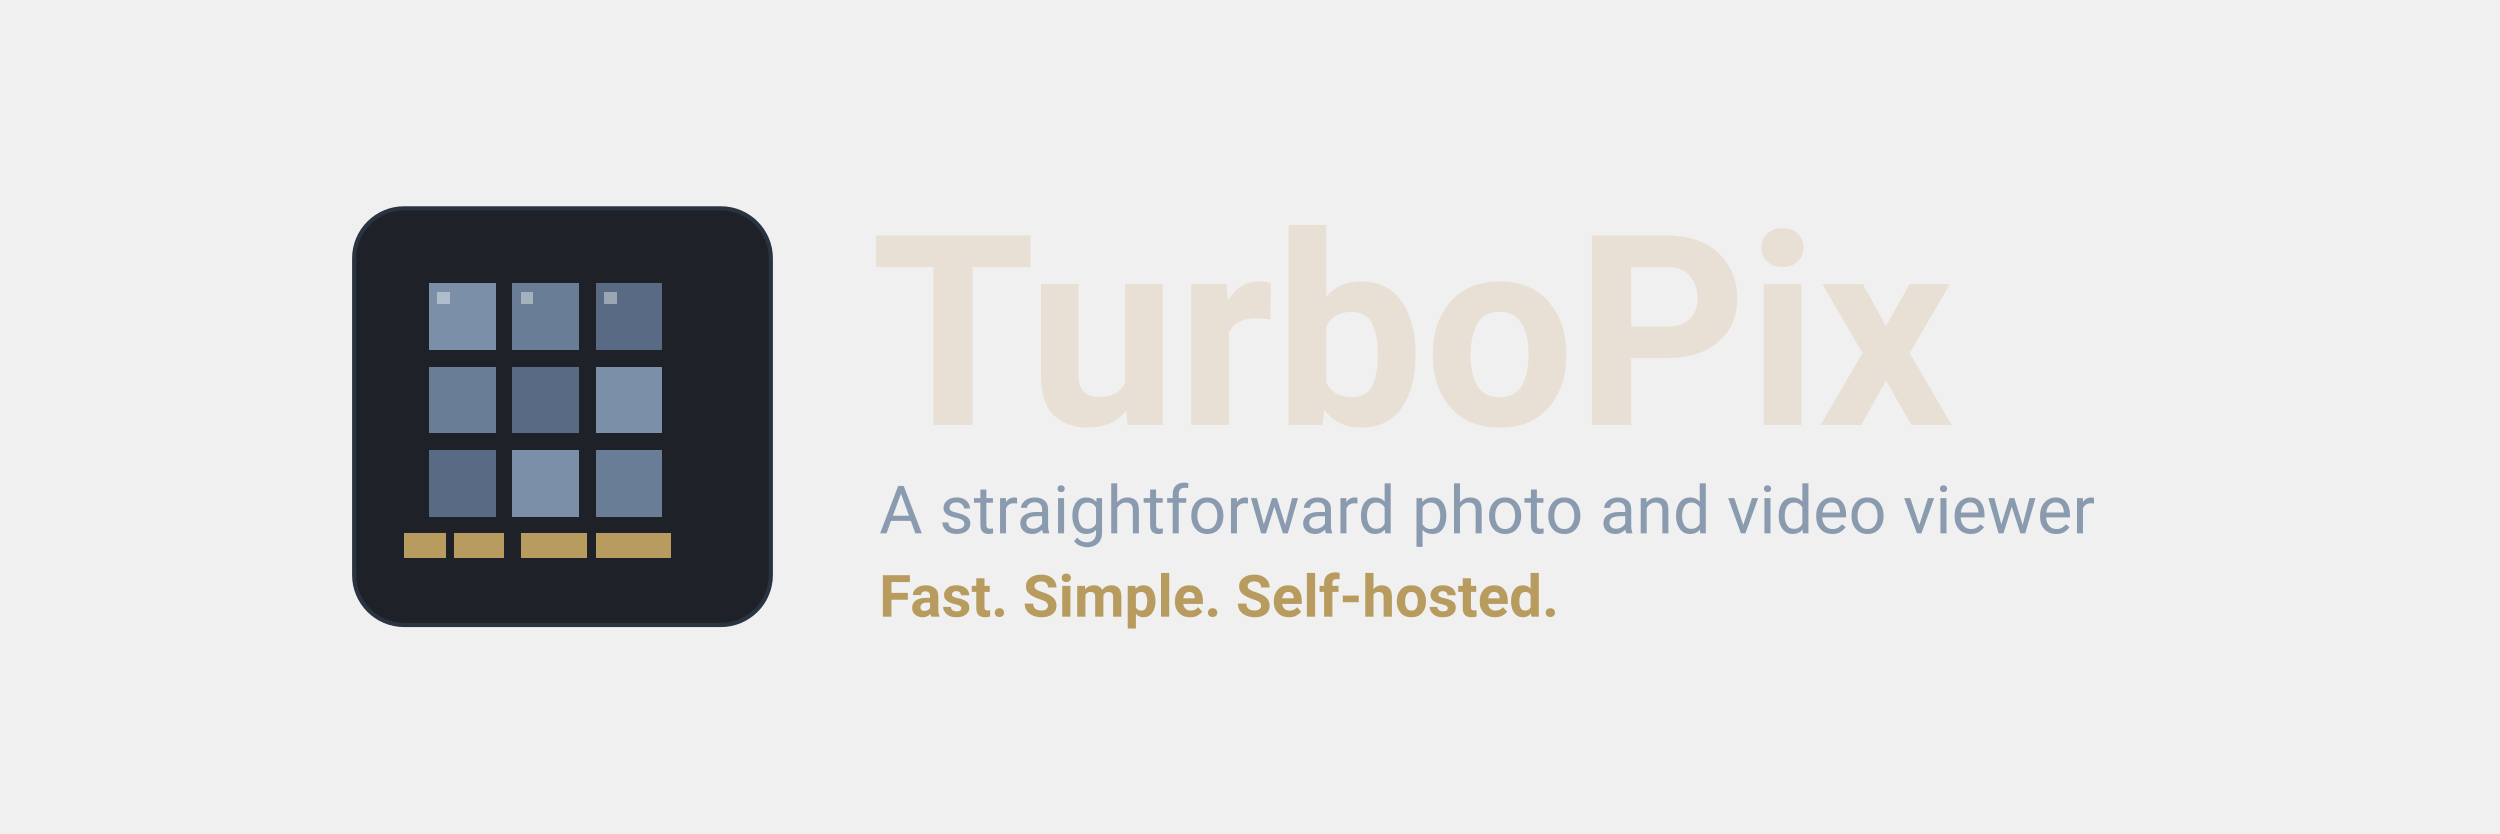
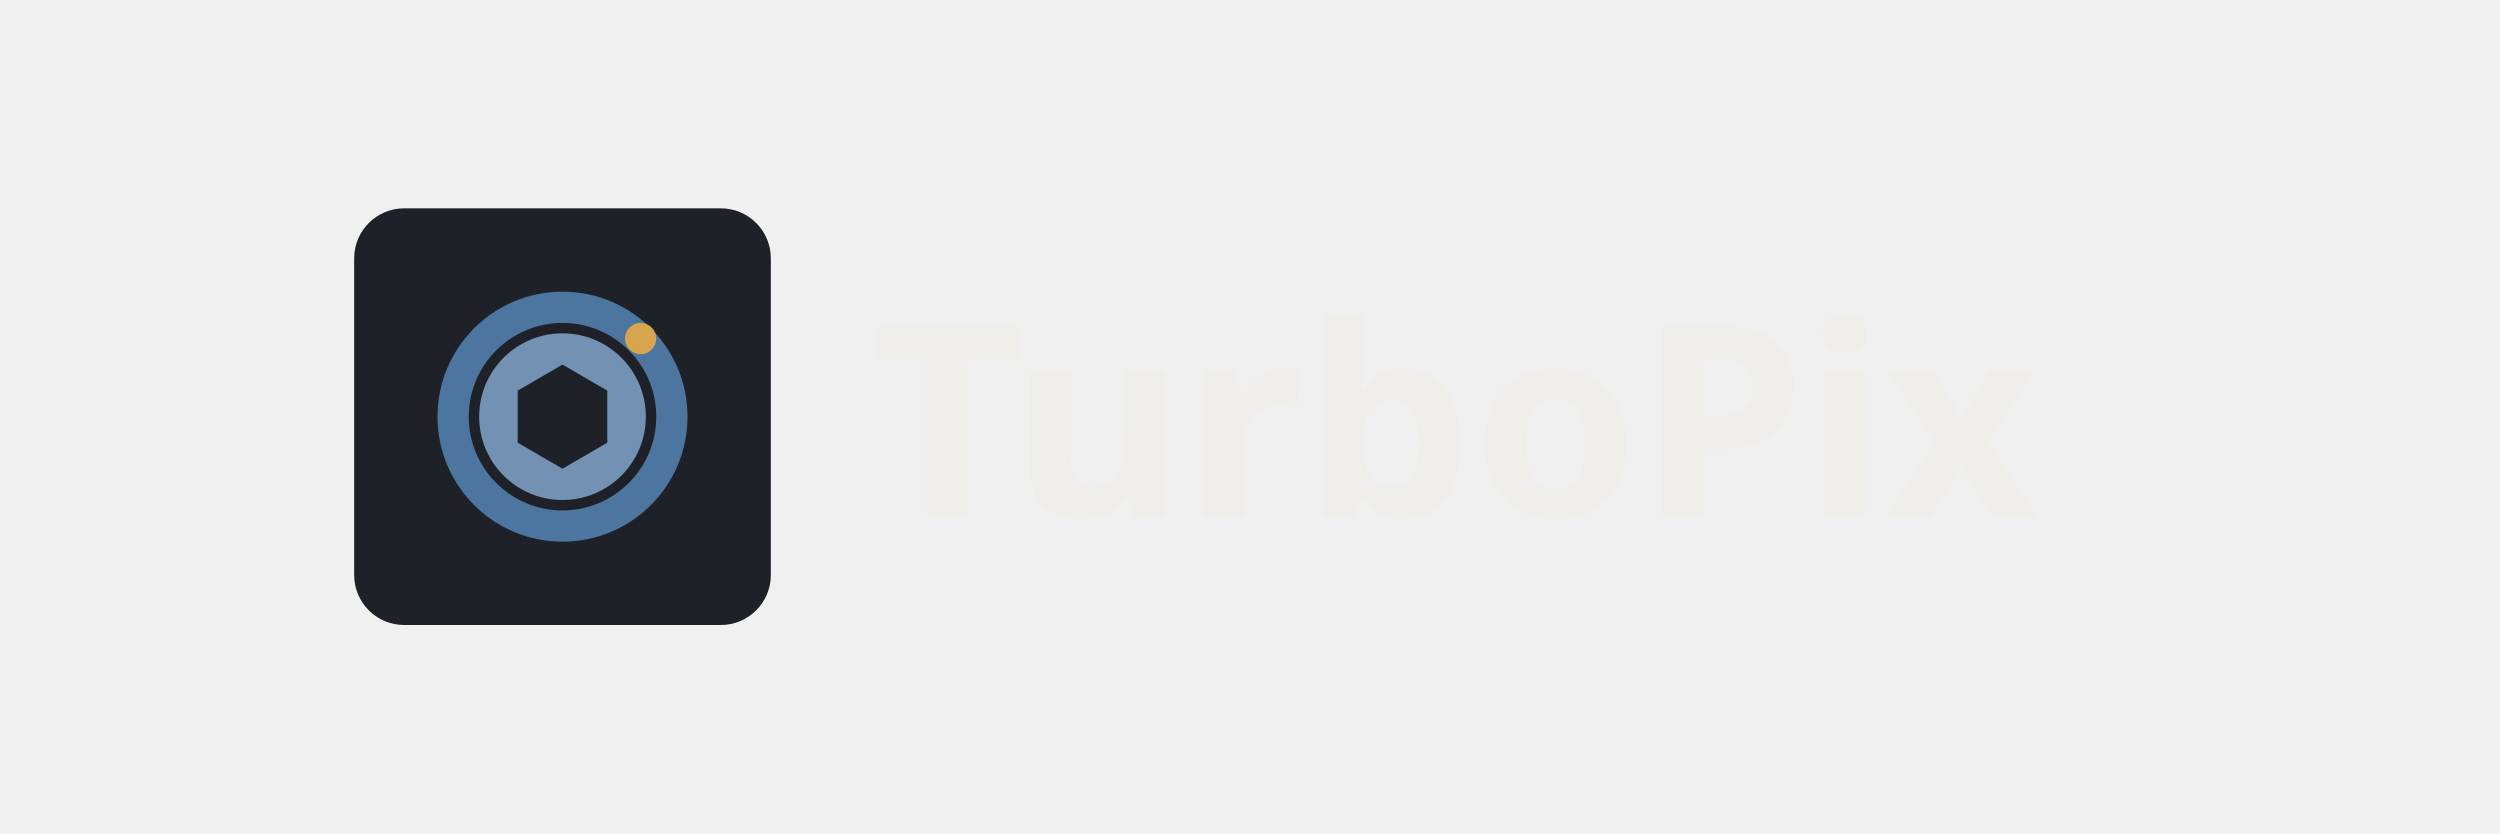
<svg xmlns="http://www.w3.org/2000/svg" viewBox="0 0 600 200">
-   <defs>
-     <style>
-       .pixel { shape-rendering: crispEdges; }
-       .title {
-         font-family: -apple-system, BlinkMacSystemFont, 'Segoe UI', Roboto, Oxygen, Ubuntu, Cantarell, sans-serif;
-         font-size: 64px;
-         font-weight: 700;
-         fill: #e8e0d4;
-       }
-       .subtitle {
-         font-family: -apple-system, BlinkMacSystemFont, 'Segoe UI', Roboto, Oxygen, Ubuntu, Cantarell, sans-serif;
-         font-size: 16px;
-         font-weight: 400;
-         fill: #8a9baf;
-       }
-       .tagline {
-         font-family: -apple-system, BlinkMacSystemFont, 'Segoe UI', Roboto, Oxygen, Ubuntu, Cantarell, sans-serif;
-         font-size: 14px;
-         font-weight: 600;
-         fill: #b89b5e;
-       }
-     </style>
-   </defs>
  <rect width="600" height="200" fill="transparent" />
  <g transform="translate(85, 50)">
-     <rect width="100" height="100" fill="#1e2228" rx="12" stroke="#2a3340" stroke-width="1" />
-     <g class="pixel">
-       <rect x="18" y="18" width="16" height="16" fill="#7b8fa8" />
-       <rect x="38" y="18" width="16" height="16" fill="#6a7d96" />
-       <rect x="58" y="18" width="16" height="16" fill="#596b84" />
-       <rect x="18" y="38" width="16" height="16" fill="#6a7d96" />
-       <rect x="38" y="38" width="16" height="16" fill="#596b84" />
-       <rect x="58" y="38" width="16" height="16" fill="#7b8fa8" />
-       <rect x="18" y="58" width="16" height="16" fill="#596b84" />
-       <rect x="38" y="58" width="16" height="16" fill="#7b8fa8" />
-       <rect x="58" y="58" width="16" height="16" fill="#6a7d96" />
-       <rect x="12" y="78" width="10" height="6" fill="#b89b5e" />
-       <rect x="24" y="78" width="12" height="6" fill="#b89b5e" />
-       <rect x="40" y="78" width="16" height="6" fill="#b89b5e" />
-       <rect x="58" y="78" width="18" height="6" fill="#b89b5e" />
-       <rect x="20" y="20" width="3" height="3" fill="#ffffff" opacity="0.4" />
-       <rect x="40" y="20" width="3" height="3" fill="#ffffff" opacity="0.4" />
-       <rect x="60" y="20" width="3" height="3" fill="#ffffff" opacity="0.4" />
+     <rect width="100" height="100" fill="#1e2228" rx="12" />
+     <g transform="translate(10, 10) scale(2.5)">
+       <path d="M16 4a12 12 0 1 0 0 24 12 12 0 0 0 0-24zm0 3a9 9 0 1 1 0 18 9 9 0 0 1 0-18z" fill="#4c759f" />
+       <path d="M16 8a8 8 0 1 0 0 16 8 8 0 0 0 0-16zm0 3l4.3 2.5v5L16 21l-4.3-2.5v-5z" fill="#7392b3" fill-rule="evenodd" />
+       <circle cx="23.5" cy="8.5" r="1.5" fill="#d6a54d" />
    </g>
-     <text x="124" y="52" class="title">TurboPix</text>
-     <text x="126" y="78" class="subtitle">A straightforward photo and video viewer</text>
-     <text x="126" y="98" class="tagline">Fast. Simple. Self-hosted.</text>
+     <g transform="translate(124, -26)">
+       <path d="M 23.36,100 H 13.568 V 62.432 H 1.216 v -8.128 h 34.496 v 8.128 H 23.36 Z M 70.592,65.056 V 100 h -7.424 l -1.216,-4.48 h -0.576 q -1.664,2.688 -4.544,3.904 -2.88,1.216 -6.208,1.216 -5.568,0 -9.024,-3.008 -3.392,-3.072 -3.392,-9.792 V 65.056 h 9.728 v 20.352 q 0,3.712 1.28,5.632 1.344,1.856 4.224,1.856 4.352,0 5.888,-2.944 1.6,-2.944 1.6,-8.512 V 65.056 Z m 28.736,-0.64 q 0.96,0 2.048,0.128 1.088,0.128 1.792,0.256 l -0.96,9.024 q -0.704,-0.192 -1.664,-0.256 -0.96,-0.128 -2.304,-0.128 -1.984,0 -3.968,0.832 -1.984,0.832 -3.328,2.752 -1.28,1.92 -1.28,5.248 V 100 h -9.664 V 65.056 h 7.36 l 1.408,5.888 h 0.448 q 1.536,-2.688 4.16,-4.608 2.688,-1.92 5.952,-1.92 z m 18.944,-1.728 q 0,1.984 -0.128,3.776 -0.128,1.792 -0.256,3.136 h 0.384 q 1.408,-2.176 3.776,-3.648 2.368,-1.536 6.144,-1.536 5.824,0 9.472,4.608 3.648,4.544 3.648,13.44 0,8.96 -3.712,13.568 -3.648,4.608 -9.664,4.608 -3.84,0 -6.08,-1.344 -2.176,-1.408 -3.584,-3.072 h -0.64 l -1.6,3.776 h -7.424 V 51.36 h 9.664 z m 6.784,9.408 q -3.648,0 -5.248,2.304 -1.536,2.304 -1.536,7.232 v 1.152 q 0,4.992 1.472,7.552 1.536,2.496 5.44,2.496 3.136,0 4.736,-2.688 1.6,-2.688 1.6,-7.808 0,-10.24 -6.464,-10.24 z m 56.256,10.368 q 0,8.704 -4.608,13.44 -4.544,4.736 -12.416,4.736 -4.928,0 -8.768,-2.112 -3.776,-2.112 -5.952,-6.144 -2.176,-4.096 -2.176,-9.92 0,-8.704 4.544,-13.376 4.608,-4.672 12.544,-4.672 4.928,0 8.704,2.112 3.776,2.048 5.952,6.08 2.176,4.032 2.176,9.856 z m -24.064,0 q 0,5.12 1.664,8 1.664,2.816 5.504,2.816 3.712,0 5.376,-2.816 1.664,-2.88 1.664,-8 0,-5.184 -1.664,-7.936 -1.664,-2.752 -5.44,-2.752 -3.776,0 -5.44,2.752 -1.664,2.752 -1.664,7.936 z m 46.912,-28.16 q 8.832,0 13.056,3.712 4.224,3.648 4.224,10.368 0,4.032 -1.664,7.552 -1.664,3.52 -5.568,5.696 -3.84,2.176 -10.432,2.176 h -4.16 V 100 h -9.792 V 54.304 Z m -0.32,8 h -4.224 v 13.44 h 3.264 q 4.032,0 6.336,-1.6 2.368,-1.6 2.368,-5.44 0,-3.072 -1.92,-4.736 -1.856,-1.664 -5.824,-1.664 z m 29.888,-11.008 q 2.112,0 3.648,1.024 1.6,0.96 1.6,3.712 0,2.624 -1.6,3.648 -1.536,1.024 -3.648,1.024 -2.176,0 -3.712,-1.024 -1.536,-1.024 -1.536,-3.648 0,-2.752 1.536,-3.712 1.536,-1.024 3.712,-1.024 z m 4.8,13.76 V 100 h -9.664 V 65.056 Z m 16.896,17.088 -11.264,-17.088 h 10.816 l 6.784,11.136 6.848,-11.136 h 10.816 l -11.392,17.088 11.904,17.856 h -10.816 l -7.36,-11.968 -7.36,11.968 h -10.816 z" fill="#f0eeeb" />
+     </g>
  </g>
</svg>
